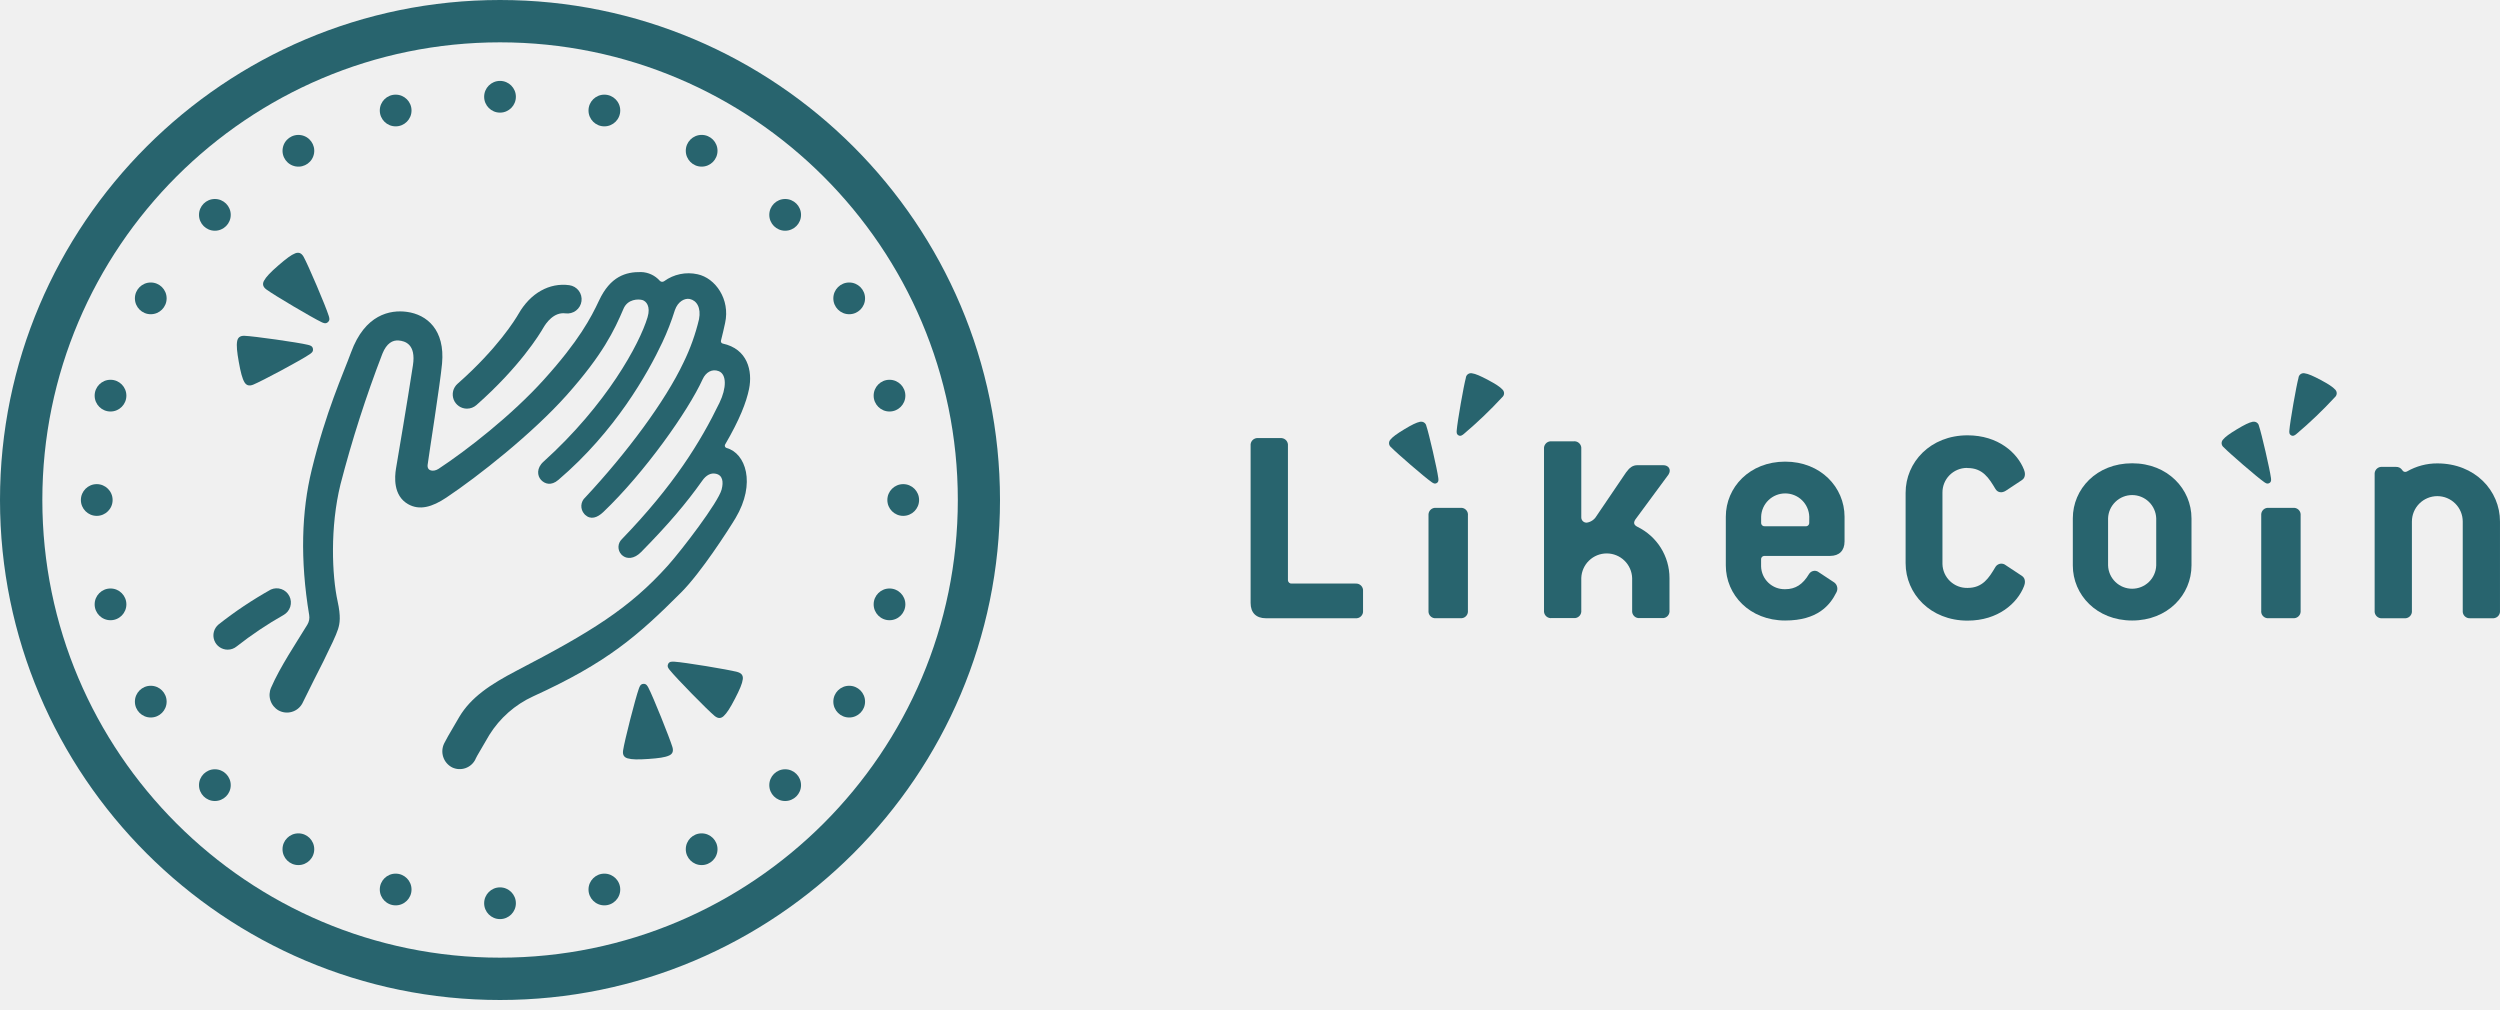
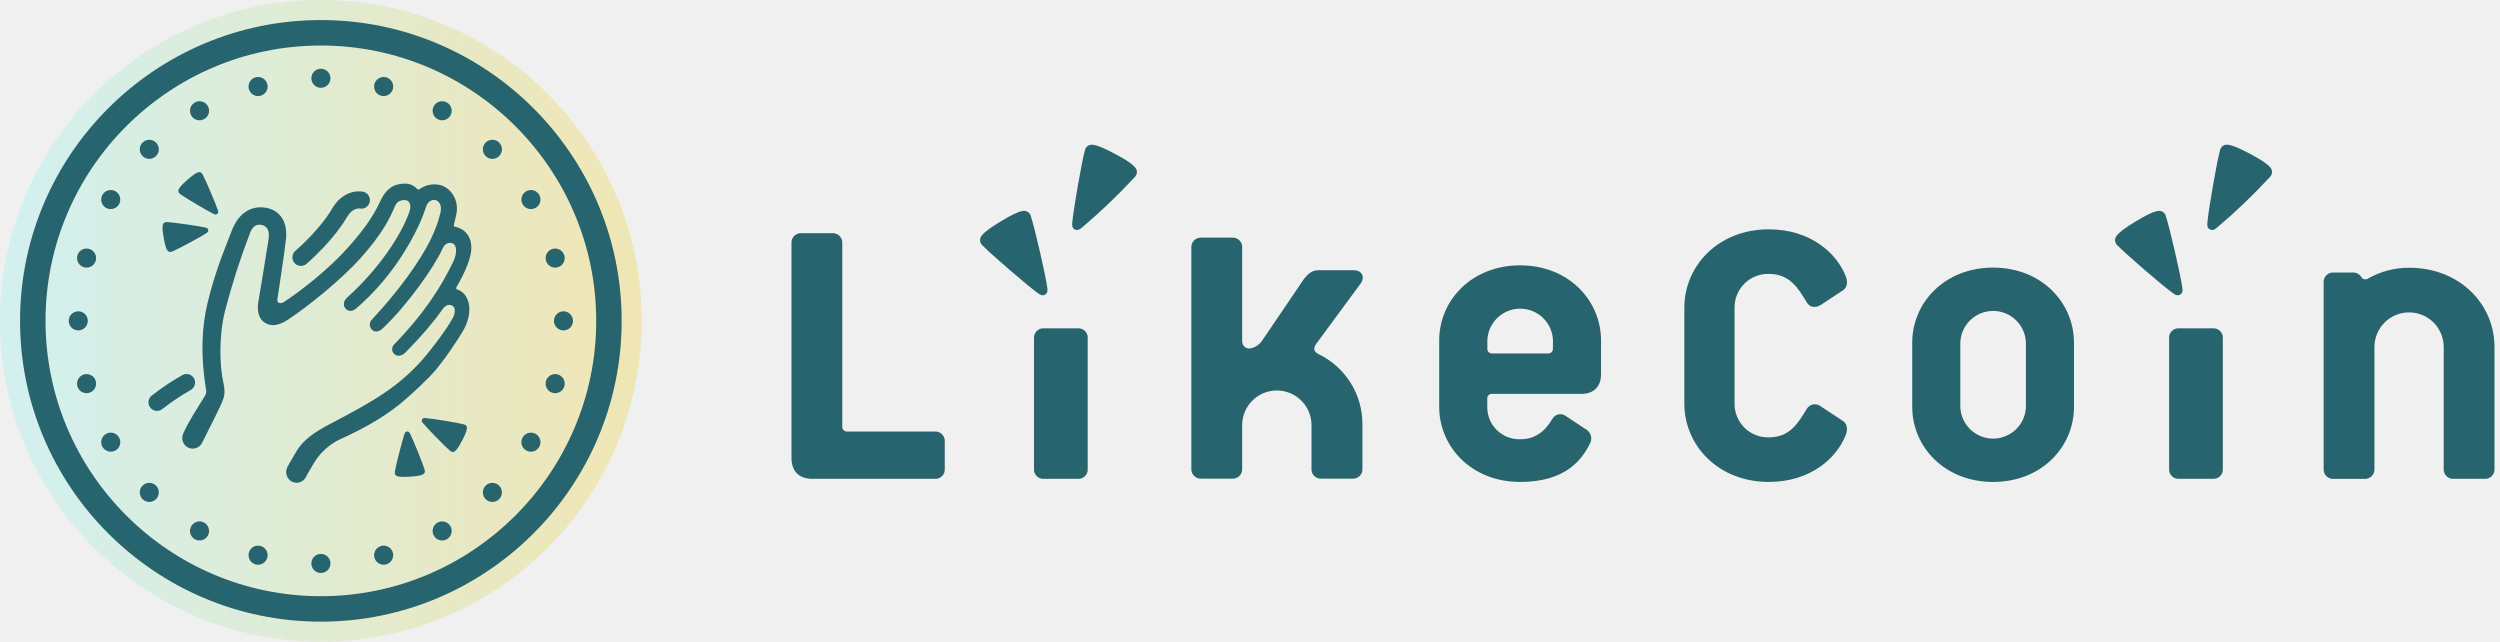
- <svg xmlns="http://www.w3.org/2000/svg" width="156" height="63" viewBox="0 0 156 63" fill="none">
-   <g clip-path="url(#clip0)">
-     <path d="M84.582 36.414H80.605C80.577 36.417 80.548 36.414 80.52 36.406C80.493 36.398 80.468 36.384 80.446 36.366C80.424 36.348 80.405 36.325 80.392 36.3C80.378 36.275 80.37 36.248 80.367 36.219C80.366 36.204 80.366 36.19 80.367 36.175V27.812C80.373 27.755 80.367 27.698 80.35 27.643C80.334 27.588 80.306 27.537 80.27 27.493C80.234 27.449 80.189 27.413 80.138 27.386C80.088 27.359 80.032 27.342 79.975 27.337C79.945 27.334 79.914 27.334 79.883 27.337H78.515C78.45 27.33 78.385 27.338 78.324 27.359C78.263 27.381 78.208 27.416 78.162 27.461C78.116 27.507 78.081 27.563 78.06 27.624C78.038 27.685 78.031 27.75 78.038 27.814V37.623C78.038 38.231 78.377 38.579 78.994 38.579H84.576C84.641 38.586 84.706 38.579 84.767 38.557C84.828 38.536 84.884 38.501 84.929 38.455C84.975 38.409 85.01 38.354 85.032 38.293C85.053 38.232 85.061 38.166 85.054 38.102V36.893C85.061 36.829 85.053 36.764 85.032 36.703C85.01 36.642 84.975 36.586 84.929 36.54C84.884 36.495 84.828 36.46 84.767 36.438C84.706 36.417 84.641 36.409 84.576 36.416L84.582 36.414Z" fill="#28646E" />
-     <path d="M143.094 31.689H141.566C141.51 31.684 141.454 31.69 141.4 31.706C141.346 31.723 141.296 31.75 141.253 31.786C141.21 31.822 141.174 31.866 141.148 31.916C141.122 31.966 141.106 32.02 141.101 32.076C141.098 32.106 141.098 32.136 141.101 32.166V38.101C141.094 38.156 141.098 38.213 141.113 38.267C141.128 38.321 141.154 38.372 141.189 38.416C141.223 38.46 141.267 38.497 141.316 38.525C141.365 38.552 141.419 38.569 141.474 38.576C141.504 38.579 141.534 38.579 141.564 38.576H143.093C143.149 38.581 143.205 38.575 143.259 38.558C143.313 38.542 143.363 38.514 143.407 38.478C143.45 38.442 143.486 38.398 143.512 38.348C143.538 38.298 143.554 38.243 143.559 38.187C143.562 38.158 143.562 38.128 143.559 38.099V32.166C143.572 32.053 143.54 31.94 143.469 31.851C143.399 31.761 143.295 31.704 143.183 31.691C143.153 31.687 143.124 31.686 143.094 31.689Z" fill="#28646E" />
-     <path d="M141.61 30.142C141.741 30.064 141.72 29.928 141.707 29.821C141.639 29.293 141.119 27.038 140.959 26.576C140.945 26.494 140.897 26.42 140.828 26.372C140.759 26.323 140.674 26.304 140.591 26.318H140.566C140.34 26.363 140.046 26.509 139.584 26.787C139.122 27.066 138.854 27.257 138.711 27.437C138.683 27.469 138.661 27.505 138.647 27.545C138.633 27.585 138.627 27.627 138.629 27.669C138.632 27.711 138.642 27.752 138.66 27.79C138.678 27.828 138.704 27.863 138.735 27.891L138.754 27.906C139.093 28.262 140.842 29.774 141.279 30.078C141.367 30.139 141.477 30.222 141.606 30.142H141.61Z" fill="#28646E" />
-     <path d="M142.969 27.167C143.103 27.239 143.208 27.15 143.293 27.084C144.141 26.367 144.945 25.599 145.699 24.783C145.763 24.728 145.803 24.65 145.81 24.565C145.817 24.48 145.79 24.396 145.735 24.332L145.718 24.313C145.565 24.143 145.288 23.963 144.813 23.71C144.337 23.457 144.035 23.325 143.807 23.293C143.766 23.285 143.723 23.285 143.681 23.293C143.64 23.301 143.6 23.318 143.565 23.341C143.53 23.365 143.5 23.395 143.477 23.431C143.453 23.466 143.437 23.506 143.429 23.547C143.429 23.547 143.429 23.563 143.429 23.569C143.295 24.04 142.896 26.318 142.857 26.85C142.848 26.957 142.834 27.093 142.969 27.166V27.167Z" fill="#28646E" />
-     <path d="M91.135 31.689H89.606C89.55 31.684 89.494 31.69 89.44 31.707C89.386 31.723 89.336 31.751 89.292 31.787C89.249 31.823 89.213 31.867 89.187 31.917C89.161 31.967 89.145 32.022 89.139 32.078C89.137 32.107 89.137 32.137 89.139 32.166V38.1C89.127 38.214 89.159 38.327 89.23 38.416C89.3 38.505 89.403 38.563 89.516 38.576C89.546 38.579 89.575 38.579 89.605 38.576H91.133C91.189 38.581 91.245 38.575 91.299 38.559C91.353 38.542 91.403 38.515 91.446 38.479C91.489 38.443 91.525 38.399 91.551 38.349C91.577 38.299 91.593 38.245 91.598 38.189C91.601 38.159 91.601 38.129 91.598 38.099V32.166C91.605 32.11 91.601 32.054 91.586 32C91.571 31.945 91.545 31.895 91.51 31.851C91.475 31.807 91.432 31.77 91.383 31.742C91.334 31.715 91.28 31.697 91.225 31.691C91.195 31.687 91.165 31.686 91.135 31.689Z" fill="#28646E" />
-     <path d="M89.653 30.142C89.784 30.064 89.762 29.928 89.748 29.821C89.682 29.293 89.163 27.038 89.003 26.576C88.988 26.494 88.94 26.42 88.871 26.372C88.803 26.324 88.718 26.305 88.635 26.318H88.612C88.387 26.363 88.091 26.509 87.631 26.787C87.171 27.066 86.901 27.257 86.758 27.437C86.73 27.469 86.708 27.505 86.694 27.545C86.68 27.585 86.674 27.627 86.676 27.669C86.678 27.711 86.689 27.752 86.707 27.79C86.725 27.828 86.751 27.863 86.782 27.891L86.801 27.906C87.14 28.262 88.889 29.774 89.326 30.078C89.414 30.139 89.522 30.222 89.653 30.142Z" fill="#28646E" />
-     <path d="M91.012 27.167C91.146 27.239 91.251 27.15 91.336 27.084C92.184 26.367 92.988 25.599 93.742 24.783C93.806 24.729 93.846 24.65 93.853 24.566C93.859 24.482 93.832 24.398 93.778 24.334L93.759 24.313C93.608 24.143 93.331 23.963 92.854 23.71C92.377 23.457 92.078 23.325 91.85 23.293C91.809 23.285 91.766 23.285 91.724 23.293C91.683 23.301 91.643 23.318 91.608 23.341C91.573 23.365 91.543 23.395 91.519 23.431C91.496 23.466 91.48 23.506 91.472 23.547C91.472 23.547 91.472 23.563 91.472 23.569C91.338 24.04 90.939 26.318 90.9 26.85C90.891 26.957 90.877 27.093 91.012 27.166V27.167Z" fill="#28646E" />
-     <path d="M103.693 38.569H102.323C102.259 38.576 102.194 38.569 102.133 38.547C102.072 38.526 102.016 38.491 101.97 38.445C101.925 38.399 101.89 38.344 101.868 38.283C101.847 38.222 101.839 38.157 101.846 38.092V36.07C101.833 35.658 101.659 35.267 101.363 34.981C101.067 34.694 100.671 34.534 100.259 34.534C99.847 34.534 99.451 34.694 99.155 34.981C98.859 35.267 98.686 35.658 98.672 36.07V38.092C98.684 38.207 98.65 38.321 98.578 38.411C98.505 38.5 98.4 38.557 98.285 38.569C98.255 38.573 98.224 38.573 98.194 38.569H96.825C96.71 38.582 96.596 38.548 96.506 38.476C96.416 38.403 96.359 38.298 96.346 38.184C96.343 38.153 96.343 38.123 96.346 38.092V28.016C96.334 27.901 96.369 27.786 96.442 27.697C96.514 27.607 96.62 27.55 96.735 27.538C96.765 27.534 96.795 27.534 96.825 27.538H98.194C98.251 27.531 98.308 27.536 98.363 27.552C98.418 27.568 98.469 27.595 98.513 27.631C98.558 27.666 98.595 27.711 98.622 27.761C98.65 27.811 98.667 27.866 98.672 27.923C98.676 27.954 98.676 27.985 98.672 28.016V32.288C98.672 32.375 98.707 32.458 98.768 32.519C98.829 32.58 98.912 32.614 98.999 32.614H99.012C99.138 32.596 99.258 32.549 99.363 32.477C99.468 32.406 99.556 32.312 99.62 32.202L101.462 29.485C101.685 29.178 101.877 29.028 102.18 29.028H103.787C104.126 29.028 104.308 29.31 104.113 29.614L102.046 32.417C101.938 32.587 101.916 32.743 102.177 32.874C102.776 33.166 103.282 33.62 103.635 34.184C103.988 34.749 104.176 35.402 104.176 36.068V38.09C104.182 38.147 104.178 38.204 104.162 38.259C104.147 38.313 104.12 38.364 104.085 38.409C104.05 38.453 104.006 38.49 103.956 38.518C103.906 38.545 103.852 38.563 103.795 38.569C103.761 38.574 103.727 38.574 103.693 38.569Z" fill="#28646E" />
-     <path d="M111.395 28.806C109.174 28.806 107.691 30.41 107.691 32.241V35.285C107.691 37.116 109.174 38.72 111.395 38.72C113.419 38.72 114.195 37.764 114.59 36.968C114.646 36.867 114.664 36.75 114.641 36.637C114.619 36.524 114.557 36.423 114.466 36.352L113.5 35.713C113.458 35.678 113.41 35.652 113.358 35.636C113.306 35.62 113.251 35.615 113.197 35.62C113.143 35.626 113.09 35.642 113.042 35.668C112.994 35.693 112.952 35.729 112.918 35.771C112.905 35.785 112.893 35.8 112.884 35.817C112.493 36.474 112.035 36.766 111.395 36.766C111.202 36.771 111.011 36.738 110.831 36.67C110.652 36.601 110.488 36.497 110.348 36.365C110.209 36.233 110.096 36.074 110.018 35.899C109.94 35.723 109.897 35.534 109.892 35.341V34.915C109.889 34.888 109.892 34.861 109.899 34.835C109.907 34.809 109.92 34.785 109.937 34.764C109.954 34.743 109.975 34.726 109.999 34.713C110.022 34.7 110.048 34.692 110.075 34.689C110.09 34.688 110.105 34.688 110.119 34.689H114.195C114.77 34.689 115.1 34.36 115.1 33.784V32.241C115.096 30.41 113.616 28.806 111.395 28.806ZM112.896 32.611C112.899 32.638 112.896 32.665 112.889 32.691C112.881 32.717 112.869 32.741 112.852 32.763C112.835 32.784 112.814 32.801 112.791 32.814C112.767 32.827 112.741 32.836 112.714 32.839H110.123C110.096 32.841 110.068 32.839 110.042 32.831C110.016 32.823 109.992 32.81 109.971 32.793C109.95 32.776 109.932 32.755 109.919 32.731C109.906 32.707 109.898 32.681 109.895 32.654C109.894 32.639 109.894 32.625 109.895 32.611V32.241C109.908 31.851 110.072 31.482 110.353 31.211C110.633 30.94 111.007 30.789 111.397 30.789C111.787 30.789 112.162 30.94 112.442 31.211C112.722 31.482 112.886 31.851 112.899 32.241L112.896 32.611Z" fill="#28646E" />
-     <path d="M122.776 29.205C123.722 29.205 124.108 29.828 124.517 30.514C124.666 30.752 124.924 30.772 125.16 30.623L126.169 29.957C126.427 29.787 126.362 29.463 126.298 29.312C125.89 28.259 124.688 27.164 122.776 27.164C120.457 27.164 118.91 28.84 118.91 30.752V35.141C118.91 37.053 120.457 38.727 122.776 38.727C124.688 38.727 125.89 37.632 126.298 36.579C126.362 36.43 126.427 36.107 126.169 35.936L125.16 35.27C125.116 35.234 125.066 35.207 125.011 35.19C124.957 35.174 124.9 35.168 124.843 35.173C124.787 35.179 124.732 35.196 124.681 35.222C124.631 35.249 124.587 35.285 124.551 35.329C124.538 35.345 124.527 35.36 124.517 35.377C124.108 36.065 123.722 36.686 122.776 36.686C122.576 36.691 122.376 36.657 122.189 36.585C122.001 36.513 121.83 36.405 121.684 36.266C121.539 36.128 121.422 35.962 121.34 35.779C121.259 35.595 121.214 35.398 121.209 35.197V30.745C121.207 30.544 121.244 30.345 121.318 30.159C121.393 29.972 121.503 29.802 121.644 29.659C121.784 29.515 121.951 29.401 122.135 29.322C122.32 29.242 122.518 29.201 122.719 29.198L122.776 29.205Z" fill="#28646E" />
-     <path d="M133.045 28.909C130.824 28.909 129.344 30.514 129.344 32.344V35.285C129.344 37.116 130.824 38.72 133.045 38.72C135.266 38.72 136.749 37.116 136.749 35.285V32.344C136.749 30.521 135.268 28.909 133.045 28.909ZM134.548 35.285C134.535 35.675 134.371 36.044 134.091 36.315C133.81 36.586 133.436 36.737 133.046 36.737C132.656 36.737 132.282 36.586 132.002 36.315C131.721 36.044 131.557 35.675 131.544 35.285V32.344C131.557 31.955 131.721 31.586 132.002 31.315C132.282 31.044 132.656 30.892 133.046 30.892C133.436 30.892 133.81 31.044 134.091 31.315C134.371 31.586 134.535 31.955 134.548 32.344V35.285Z" fill="#28646E" />
-     <path d="M152.09 28.916C151.428 28.913 150.776 29.086 150.201 29.416C150.153 29.445 150.096 29.455 150.041 29.443C149.986 29.43 149.939 29.397 149.909 29.349C149.904 29.343 149.9 29.336 149.897 29.329C149.854 29.265 149.795 29.213 149.727 29.179C149.658 29.145 149.581 29.129 149.504 29.134H148.655C148.541 29.122 148.426 29.156 148.337 29.228C148.247 29.301 148.19 29.406 148.178 29.521C148.175 29.551 148.175 29.582 148.178 29.613V38.102C148.171 38.167 148.179 38.232 148.2 38.293C148.222 38.354 148.257 38.409 148.303 38.455C148.348 38.501 148.404 38.536 148.465 38.557C148.526 38.579 148.591 38.586 148.655 38.579H150.024C150.139 38.592 150.253 38.558 150.343 38.486C150.433 38.413 150.49 38.309 150.503 38.194C150.506 38.163 150.506 38.133 150.503 38.102V32.545C150.503 32.124 150.67 31.721 150.967 31.423C151.265 31.126 151.668 30.959 152.089 30.959C152.509 30.959 152.913 31.126 153.21 31.423C153.508 31.721 153.675 32.124 153.675 32.545V38.1C153.668 38.165 153.675 38.23 153.697 38.291C153.718 38.352 153.753 38.408 153.799 38.453C153.845 38.499 153.9 38.534 153.961 38.556C154.022 38.577 154.087 38.585 154.152 38.578H155.52C155.635 38.59 155.75 38.556 155.839 38.484C155.929 38.412 155.987 38.307 155.999 38.192C156.002 38.162 156.002 38.131 155.999 38.1V32.545C156.001 30.611 154.437 28.916 152.09 28.916Z" fill="#28646E" />
-     <path d="M31.2 62.4C13.996 62.4 0 48.404 0 31.2C0 13.996 13.996 0 31.2 0C48.404 0 62.4 13.996 62.4 31.2C62.4 48.404 48.404 62.4 31.2 62.4ZM31.2 2.642C15.451 2.642 2.642 15.451 2.642 31.2C2.642 46.949 15.451 59.758 31.2 59.758C46.949 59.758 59.768 46.947 59.768 31.2C59.768 15.453 46.947 2.642 31.2 2.642Z" fill="#28646E" />
-     <path d="M29.139 25.5C28.958 25.5 28.782 25.446 28.634 25.343C28.485 25.241 28.371 25.096 28.307 24.927C28.244 24.759 28.233 24.575 28.276 24.399C28.32 24.224 28.416 24.067 28.551 23.948C31.057 21.741 32.166 19.917 32.363 19.574C33.1 18.29 34.283 17.626 35.526 17.796C35.759 17.828 35.97 17.951 36.112 18.138C36.255 18.325 36.317 18.561 36.285 18.795C36.254 19.028 36.13 19.238 35.943 19.381C35.756 19.523 35.52 19.585 35.287 19.554C34.562 19.457 34.076 20.153 33.901 20.459C33.681 20.844 32.439 22.885 29.726 25.279C29.563 25.421 29.355 25.5 29.139 25.5Z" fill="#28646E" />
-     <path d="M14.203 40.539C14.021 40.538 13.843 40.482 13.694 40.377C13.545 40.273 13.432 40.125 13.37 39.953C13.307 39.782 13.3 39.596 13.347 39.42C13.394 39.244 13.495 39.087 13.634 38.97C14.663 38.157 15.755 37.428 16.899 36.788C17.109 36.694 17.346 36.684 17.562 36.761C17.778 36.838 17.956 36.996 18.058 37.201C18.161 37.406 18.18 37.643 18.112 37.862C18.044 38.081 17.893 38.265 17.692 38.376C16.673 38.955 15.697 39.609 14.774 40.333C14.614 40.467 14.412 40.54 14.203 40.539Z" fill="#28646E" />
-     <path d="M36.508 32.122C36.859 32.451 37.269 32.309 37.646 31.952C40.216 29.502 42.94 25.654 43.848 23.658C44.042 23.231 44.434 22.994 44.855 23.162C45.349 23.362 45.342 24.213 44.894 25.137C43.706 27.582 42.059 30.274 38.805 33.643C38.674 33.767 38.598 33.937 38.592 34.117C38.587 34.297 38.653 34.471 38.776 34.603L38.821 34.647C39.108 34.905 39.573 34.888 40.009 34.445C41.707 32.721 42.836 31.388 43.814 30.005C44.064 29.641 44.366 29.495 44.663 29.561C45.091 29.646 45.159 30.057 45.028 30.551C44.816 31.349 42.571 34.287 41.683 35.283C39.272 37.973 36.859 39.447 32.219 41.86C30.599 42.709 29.387 43.507 28.653 44.746C27.986 45.874 27.785 46.242 27.718 46.385C27.587 46.65 27.565 46.956 27.658 47.236C27.75 47.517 27.949 47.75 28.212 47.886C28.473 48.011 28.772 48.027 29.045 47.932C29.318 47.837 29.543 47.637 29.669 47.376C29.669 47.359 29.684 47.341 29.692 47.322C29.701 47.303 29.658 47.341 30.531 45.865C31.186 44.811 32.137 43.972 33.265 43.454C37.907 41.339 39.809 39.664 42.502 36.971C43.731 35.742 45.429 33.108 45.898 32.329C47.195 30.145 46.514 28.273 45.342 27.955C45.304 27.945 45.271 27.921 45.251 27.888C45.23 27.854 45.223 27.814 45.232 27.775C45.236 27.761 45.241 27.747 45.249 27.734C46.156 26.181 46.568 25.108 46.74 24.276C46.971 23.145 46.65 21.773 45.098 21.438C45.059 21.429 45.026 21.405 45.005 21.371C44.985 21.337 44.978 21.297 44.988 21.258C45.084 20.9 45.181 20.448 45.247 20.151C45.573 18.683 44.645 17.353 43.529 17.114C43.169 17.033 42.797 17.03 42.436 17.106C42.075 17.181 41.735 17.332 41.437 17.55C41.396 17.578 41.345 17.59 41.296 17.584C41.246 17.577 41.2 17.553 41.167 17.516C41.021 17.352 40.843 17.22 40.644 17.127C40.445 17.034 40.229 16.983 40.009 16.976C39.036 16.959 38.08 17.258 37.381 18.752C36.88 19.82 36.134 21.255 33.951 23.676C31.925 25.923 29.105 28.113 27.364 29.256C27.059 29.456 26.631 29.409 26.685 28.999C26.767 28.347 27.465 23.975 27.584 22.686C27.777 20.593 26.651 19.63 25.388 19.46C24.349 19.319 22.771 19.618 21.907 21.985C21.398 23.372 20.345 25.651 19.45 29.322C18.82 31.905 18.717 34.915 19.292 38.374C19.329 38.582 19.289 38.797 19.179 38.978C18.489 40.112 17.481 41.605 16.917 42.907C16.805 43.16 16.79 43.445 16.875 43.708C16.961 43.971 17.141 44.192 17.381 44.33C17.635 44.469 17.934 44.502 18.212 44.42C18.491 44.339 18.725 44.15 18.864 43.896C18.875 43.877 18.885 43.856 18.893 43.838C19.233 43.132 19.912 41.8 20.186 41.255C20.654 40.296 20.965 39.663 21.092 39.264C21.208 38.9 21.276 38.479 21.067 37.521C20.713 35.91 20.59 32.881 21.247 30.22C21.963 27.456 22.836 24.735 23.862 22.07C24.126 21.416 24.502 21.212 24.88 21.247C25.259 21.28 25.972 21.462 25.767 22.793C25.4 25.186 24.88 28.227 24.709 29.246C24.626 29.755 24.529 30.918 25.454 31.453C26.176 31.871 26.971 31.638 27.848 31.052C29.825 29.735 33.229 27.05 35.369 24.648C37.613 22.126 38.328 20.625 38.906 19.267C39.169 18.647 39.844 18.652 40.084 18.722C40.323 18.791 40.612 19.114 40.408 19.796C39.911 21.454 37.861 25.25 33.912 28.811C33.465 29.215 33.528 29.692 33.756 29.942C33.983 30.191 34.386 30.341 34.846 29.942C38.394 26.916 40.42 23.299 41.33 21.365C41.636 20.715 41.897 20.043 42.111 19.357C42.305 18.795 42.738 18.594 43.04 18.657C43.471 18.749 43.757 19.192 43.619 19.92C43.398 20.852 43.074 21.757 42.653 22.617C41.515 25.031 39.113 28.262 36.522 31.037C36.45 31.1 36.391 31.177 36.349 31.263C36.307 31.349 36.282 31.442 36.276 31.538C36.27 31.634 36.283 31.729 36.314 31.82C36.345 31.911 36.394 31.994 36.457 32.066C36.476 32.091 36.493 32.105 36.508 32.122Z" fill="#28646E" />
-     <path d="M20.465 20.097C20.603 19.977 20.549 19.822 20.509 19.698C20.319 19.088 19.231 16.538 18.946 16.025C18.801 15.767 18.62 15.732 18.424 15.806C18.168 15.905 17.851 16.146 17.365 16.567C16.879 16.988 16.604 17.277 16.474 17.518C16.373 17.703 16.385 17.888 16.623 18.063C17.093 18.413 19.481 19.824 20.061 20.1C20.178 20.155 20.325 20.228 20.462 20.1L20.465 20.097Z" fill="#28646E" />
-     <path d="M40.145 42.673C39.963 42.685 39.912 42.843 39.868 42.962C39.649 43.563 38.963 46.251 38.88 46.831C38.837 47.122 38.959 47.261 39.16 47.32C39.423 47.398 39.819 47.404 40.464 47.359C41.109 47.315 41.498 47.259 41.749 47.145C41.941 47.06 42.043 46.906 41.961 46.623C41.791 46.06 40.761 43.488 40.464 42.921C40.404 42.807 40.331 42.659 40.15 42.673H40.145Z" fill="#28646E" />
-     <path d="M41.694 41.43C41.611 41.6 41.717 41.717 41.798 41.817C42.197 42.317 44.138 44.298 44.59 44.672C44.817 44.86 44.999 44.828 45.153 44.687C45.357 44.502 45.568 44.167 45.865 43.593C46.162 43.02 46.316 42.656 46.35 42.385C46.377 42.177 46.298 42.009 46.011 41.931C45.445 41.777 42.708 41.327 42.07 41.288C41.941 41.288 41.778 41.264 41.693 41.427L41.694 41.43Z" fill="#28646E" />
-     <path d="M19.527 21.761C19.495 21.581 19.334 21.547 19.209 21.516C18.588 21.364 15.841 20.977 15.255 20.954C14.961 20.944 14.836 21.082 14.798 21.294C14.749 21.564 14.788 21.958 14.902 22.593C15.016 23.228 15.114 23.612 15.253 23.849C15.36 24.029 15.525 24.114 15.797 24.004C16.34 23.782 18.783 22.476 19.313 22.112C19.42 22.039 19.559 21.953 19.527 21.773V21.761Z" fill="#28646E" />
-     <path d="M31.201 57.352C31.748 57.352 32.191 56.909 32.191 56.362C32.191 55.815 31.748 55.372 31.201 55.372C30.654 55.372 30.211 55.815 30.211 56.362C30.211 56.909 30.654 57.352 31.201 57.352Z" fill="#28646E" />
-     <path d="M31.201 7.028C31.748 7.028 32.191 6.585 32.191 6.038C32.191 5.491 31.748 5.048 31.201 5.048C30.654 5.048 30.211 5.491 30.211 6.038C30.211 6.585 30.654 7.028 31.201 7.028Z" fill="#28646E" />
-     <path d="M37.713 56.495C38.259 56.495 38.703 56.051 38.703 55.505C38.703 54.958 38.259 54.515 37.713 54.515C37.166 54.515 36.723 54.958 36.723 55.505C36.723 56.051 37.166 56.495 37.713 56.495Z" fill="#28646E" />
-     <path d="M24.689 7.885C25.236 7.885 25.679 7.442 25.679 6.895C25.679 6.349 25.236 5.906 24.689 5.906C24.142 5.906 23.699 6.349 23.699 6.895C23.699 7.442 24.142 7.885 24.689 7.885Z" fill="#28646E" />
-     <path d="M43.783 53.981C44.33 53.981 44.773 53.538 44.773 52.992C44.773 52.445 44.33 52.002 43.783 52.002C43.236 52.002 42.793 52.445 42.793 52.992C42.793 53.538 43.236 53.981 43.783 53.981Z" fill="#28646E" />
-     <path d="M19.597 9.568C19.685 9.028 19.318 8.52 18.779 8.432C18.239 8.345 17.731 8.711 17.643 9.251C17.555 9.79 17.922 10.299 18.462 10.386C19.001 10.474 19.51 10.107 19.597 9.568Z" fill="#28646E" />
-     <path d="M48.994 49.983C49.541 49.983 49.984 49.54 49.984 48.993C49.984 48.446 49.541 48.003 48.994 48.003C48.447 48.003 48.004 48.446 48.004 48.993C48.004 49.54 48.447 49.983 48.994 49.983Z" fill="#28646E" />
-     <path d="M13.408 14.397C13.955 14.397 14.398 13.954 14.398 13.407C14.398 12.86 13.955 12.417 13.408 12.417C12.861 12.417 12.418 12.86 12.418 13.407C12.418 13.954 12.861 14.397 13.408 14.397Z" fill="#28646E" />
-     <path d="M52.99 44.772C53.537 44.772 53.98 44.329 53.98 43.782C53.98 43.235 53.537 42.792 52.99 42.792C52.443 42.792 52 43.235 52 43.782C52 44.329 52.443 44.772 52.99 44.772Z" fill="#28646E" />
-     <path d="M9.408 19.608C9.955 19.608 10.398 19.165 10.398 18.618C10.398 18.071 9.955 17.628 9.408 17.628C8.861 17.628 8.418 18.071 8.418 18.618C8.418 19.165 8.861 19.608 9.408 19.608Z" fill="#28646E" />
-     <path d="M55.505 38.702C56.052 38.702 56.495 38.258 56.495 37.712C56.495 37.165 56.052 36.722 55.505 36.722C54.959 36.722 54.516 37.165 54.516 37.712C54.516 38.258 54.959 38.702 55.505 38.702Z" fill="#28646E" />
-     <path d="M6.896 25.678C7.443 25.678 7.886 25.235 7.886 24.688C7.886 24.142 7.443 23.698 6.896 23.698C6.349 23.698 5.906 24.142 5.906 24.688C5.906 25.235 6.349 25.678 6.896 25.678Z" fill="#28646E" />
-     <path d="M56.361 32.19C56.908 32.19 57.351 31.747 57.351 31.2C57.351 30.653 56.908 30.21 56.361 30.21C55.814 30.21 55.371 30.653 55.371 31.2C55.371 31.747 55.814 32.19 56.361 32.19Z" fill="#28646E" />
-     <path d="M6.037 32.19C6.583 32.19 7.027 31.747 7.027 31.2C7.027 30.653 6.583 30.21 6.037 30.21C5.49 30.21 5.047 30.653 5.047 31.2C5.047 31.747 5.49 32.19 6.037 32.19Z" fill="#28646E" />
-     <path d="M55.505 25.678C56.052 25.678 56.495 25.235 56.495 24.688C56.495 24.142 56.052 23.698 55.505 23.698C54.959 23.698 54.516 24.142 54.516 24.688C54.516 25.235 54.959 25.678 55.505 25.678Z" fill="#28646E" />
-     <path d="M6.896 38.702C7.443 38.702 7.886 38.258 7.886 37.712C7.886 37.165 7.443 36.722 6.896 36.722C6.349 36.722 5.906 37.165 5.906 37.712C5.906 38.258 6.349 38.702 6.896 38.702Z" fill="#28646E" />
-     <path d="M52.99 19.608C53.537 19.608 53.98 19.165 53.98 18.618C53.98 18.071 53.537 17.628 52.99 17.628C52.443 17.628 52 18.071 52 18.618C52 19.165 52.443 19.608 52.99 19.608Z" fill="#28646E" />
-     <path d="M9.408 44.772C9.955 44.772 10.398 44.329 10.398 43.782C10.398 43.235 9.955 42.792 9.408 42.792C8.861 42.792 8.418 43.235 8.418 43.782C8.418 44.329 8.861 44.772 9.408 44.772Z" fill="#28646E" />
-     <path d="M48.994 14.397C49.541 14.397 49.984 13.954 49.984 13.407C49.984 12.86 49.541 12.417 48.994 12.417C48.447 12.417 48.004 12.86 48.004 13.407C48.004 13.954 48.447 14.397 48.994 14.397Z" fill="#28646E" />
-     <path d="M13.408 49.983C13.955 49.983 14.398 49.54 14.398 48.993C14.398 48.446 13.955 48.003 13.408 48.003C12.861 48.003 12.418 48.446 12.418 48.993C12.418 49.54 12.861 49.983 13.408 49.983Z" fill="#28646E" />
-     <path d="M43.783 10.398C44.33 10.398 44.773 9.955 44.773 9.408C44.773 8.862 44.33 8.418 43.783 8.418C43.236 8.418 42.793 8.862 42.793 9.408C42.793 9.955 43.236 10.398 43.783 10.398Z" fill="#28646E" />
-     <path d="M18.619 53.981C19.166 53.981 19.609 53.538 19.609 52.992C19.609 52.445 19.166 52.002 18.619 52.002C18.072 52.002 17.629 52.445 17.629 52.992C17.629 53.538 18.072 53.981 18.619 53.981Z" fill="#28646E" />
-     <path d="M37.713 7.885C38.259 7.885 38.703 7.442 38.703 6.895C38.703 6.349 38.259 5.906 37.713 5.906C37.166 5.906 36.723 6.349 36.723 6.895C36.723 7.442 37.166 7.885 37.713 7.885Z" fill="#28646E" />
-     <path d="M24.689 56.495C25.236 56.495 25.679 56.051 25.679 55.505C25.679 54.958 25.236 54.515 24.689 54.515C24.142 54.515 23.699 54.958 23.699 55.505C23.699 56.051 24.142 56.495 24.689 56.495Z" fill="#28646E" />
-   </g>
+ <svg xmlns="http://www.w3.org/2000/svg" width="187" height="48" viewBox="0 0 187 48" fill="none">
+   <path d="M69.888 32.281H63.39C63.338 32.286 63.285 32.279 63.235 32.262C63.185 32.244 63.14 32.215 63.103 32.178C63.066 32.14 63.037 32.095 63.02 32.045C63.002 31.995 62.996 31.942 63.002 31.89V18.225C63.013 18.119 63 18.013 62.965 17.913C62.929 17.814 62.872 17.723 62.797 17.648C62.722 17.573 62.631 17.517 62.531 17.481C62.431 17.446 62.325 17.434 62.219 17.445H59.983C59.878 17.434 59.771 17.446 59.672 17.481C59.572 17.516 59.481 17.573 59.407 17.648C59.332 17.723 59.275 17.814 59.239 17.913C59.204 18.013 59.192 18.12 59.203 18.225V34.254C59.203 35.247 59.758 35.816 60.765 35.816H69.888C69.993 35.827 70.1 35.815 70.2 35.779C70.299 35.744 70.39 35.687 70.465 35.612C70.54 35.538 70.597 35.447 70.632 35.347C70.667 35.248 70.679 35.141 70.668 35.036V33.06C70.679 32.955 70.667 32.849 70.632 32.749C70.597 32.649 70.54 32.559 70.465 32.484C70.39 32.409 70.299 32.352 70.2 32.317C70.1 32.282 69.993 32.269 69.888 32.281V32.281Z" fill="#28646E" />
+   <path d="M165.506 24.559H163.009C162.905 24.55 162.8 24.564 162.703 24.6C162.605 24.636 162.516 24.693 162.444 24.768C162.371 24.843 162.316 24.933 162.283 25.032C162.25 25.13 162.239 25.235 162.251 25.339V35.036C162.239 35.139 162.25 35.244 162.283 35.343C162.316 35.442 162.371 35.532 162.444 35.606C162.516 35.681 162.605 35.739 162.703 35.775C162.8 35.811 162.905 35.825 163.009 35.815H165.506C165.61 35.825 165.714 35.811 165.812 35.775C165.91 35.739 165.998 35.681 166.071 35.606C166.144 35.532 166.199 35.442 166.233 35.343C166.267 35.244 166.278 35.139 166.266 35.036V25.339C166.278 25.235 166.267 25.13 166.233 25.031C166.199 24.933 166.144 24.843 166.071 24.768C165.998 24.693 165.91 24.636 165.812 24.6C165.714 24.564 165.61 24.55 165.506 24.559Z" fill="#28646E" />
+   <path d="M163.078 22.032C163.291 21.904 163.258 21.682 163.236 21.507C163.125 20.644 162.276 16.96 162.015 16.205C162.003 16.134 161.977 16.066 161.937 16.006C161.897 15.945 161.846 15.894 161.785 15.854C161.725 15.815 161.657 15.788 161.585 15.777C161.514 15.765 161.441 15.768 161.371 15.786C161.002 15.858 160.522 16.097 159.768 16.552C159.013 17.007 158.575 17.32 158.342 17.614C158.293 17.668 158.257 17.731 158.234 17.8C158.211 17.868 158.203 17.941 158.209 18.012C158.216 18.084 158.237 18.154 158.272 18.217C158.306 18.281 158.354 18.336 158.411 18.38C158.966 18.963 161.824 21.432 162.537 21.929C162.681 22.029 162.861 22.165 163.072 22.034L163.078 22.032Z" fill="#28646E" />
+   <path d="M165.302 17.162C165.521 17.279 165.693 17.134 165.832 17.026C167.218 15.854 168.531 14.599 169.764 13.267C169.819 13.22 169.863 13.162 169.895 13.097C169.926 13.032 169.944 12.961 169.947 12.889C169.95 12.817 169.938 12.745 169.911 12.678C169.885 12.61 169.845 12.549 169.794 12.498C169.545 12.221 169.092 11.927 168.315 11.513C167.539 11.1 167.045 10.883 166.673 10.831C166.602 10.817 166.529 10.818 166.458 10.833C166.388 10.849 166.321 10.879 166.262 10.921C166.204 10.963 166.155 11.018 166.118 11.08C166.081 11.142 166.058 11.211 166.049 11.283C165.829 12.051 165.177 15.775 165.114 16.643C165.1 16.818 165.078 17.04 165.297 17.159L165.302 17.162Z" fill="#28646E" />
+   <path d="M80.602 24.559H78.105C78.001 24.55 77.896 24.564 77.798 24.6C77.701 24.636 77.612 24.693 77.539 24.768C77.466 24.843 77.411 24.933 77.377 25.031C77.344 25.13 77.332 25.235 77.344 25.339V35.036C77.332 35.139 77.344 35.244 77.377 35.343C77.411 35.442 77.466 35.532 77.539 35.606C77.612 35.681 77.701 35.739 77.798 35.775C77.896 35.811 78.001 35.825 78.105 35.815H80.602C80.706 35.825 80.81 35.811 80.908 35.775C81.006 35.739 81.094 35.681 81.166 35.606C81.239 35.532 81.294 35.442 81.328 35.343C81.361 35.244 81.372 35.139 81.359 35.036V25.339C81.372 25.235 81.361 25.13 81.328 25.032C81.294 24.933 81.239 24.843 81.166 24.768C81.094 24.693 81.006 24.636 80.908 24.6C80.81 24.564 80.706 24.55 80.602 24.559V24.559Z" fill="#28646E" />
+   <path d="M78.179 22.032C78.393 21.904 78.357 21.682 78.335 21.507C78.227 20.644 77.377 16.96 77.117 16.205C77.104 16.134 77.078 16.066 77.038 16.006C76.998 15.946 76.947 15.895 76.886 15.855C76.826 15.816 76.758 15.79 76.687 15.778C76.616 15.766 76.543 15.769 76.473 15.786C76.104 15.858 75.621 16.097 74.869 16.552C74.117 17.007 73.676 17.32 73.443 17.614C73.395 17.668 73.358 17.731 73.335 17.8C73.313 17.868 73.304 17.941 73.311 18.012C73.317 18.084 73.338 18.154 73.373 18.217C73.408 18.281 73.455 18.336 73.513 18.38C74.067 18.963 76.925 21.432 77.638 21.929C77.783 22.029 77.96 22.165 78.174 22.034L78.179 22.032Z" fill="#28646E" />
+   <path d="M80.396 17.162C80.615 17.279 80.787 17.134 80.926 17.026C82.312 15.854 83.625 14.599 84.858 13.267C84.913 13.22 84.957 13.162 84.989 13.097C85.02 13.032 85.038 12.961 85.04 12.889C85.043 12.816 85.031 12.744 85.004 12.677C84.977 12.61 84.937 12.549 84.885 12.498C84.638 12.221 84.186 11.927 83.406 11.513C82.627 11.1 82.138 10.883 81.767 10.831C81.696 10.817 81.623 10.818 81.552 10.833C81.481 10.849 81.415 10.879 81.356 10.921C81.298 10.963 81.249 11.018 81.212 11.08C81.175 11.142 81.151 11.211 81.142 11.283C80.923 12.051 80.271 15.775 80.207 16.643C80.194 16.818 80.171 17.04 80.391 17.159L80.396 17.162Z" fill="#28646E" />
+   <path d="M101.119 35.802H98.88C98.775 35.813 98.668 35.801 98.568 35.766C98.469 35.73 98.378 35.673 98.303 35.599C98.228 35.524 98.171 35.433 98.136 35.333C98.101 35.234 98.089 35.127 98.1 35.022V31.718C98.078 31.045 97.795 30.407 97.311 29.938C96.828 29.47 96.18 29.208 95.507 29.208C94.834 29.208 94.187 29.47 93.703 29.938C93.219 30.407 92.936 31.045 92.914 31.718V35.022C92.925 35.127 92.912 35.234 92.877 35.334C92.842 35.433 92.784 35.524 92.709 35.599C92.634 35.673 92.543 35.73 92.444 35.766C92.344 35.801 92.237 35.813 92.132 35.802H89.896C89.79 35.813 89.684 35.801 89.584 35.766C89.484 35.73 89.393 35.673 89.318 35.599C89.243 35.524 89.186 35.433 89.15 35.334C89.115 35.234 89.102 35.127 89.113 35.022V18.558C89.102 18.452 89.115 18.346 89.151 18.246C89.186 18.146 89.243 18.055 89.318 17.98C89.393 17.905 89.484 17.848 89.584 17.813C89.684 17.777 89.79 17.765 89.896 17.775H92.132C92.237 17.764 92.344 17.776 92.444 17.812C92.544 17.847 92.635 17.904 92.71 17.979C92.785 18.054 92.843 18.145 92.878 18.245C92.913 18.346 92.926 18.452 92.914 18.558V25.539C92.914 25.61 92.929 25.682 92.957 25.748C92.985 25.814 93.026 25.874 93.078 25.923C93.13 25.973 93.191 26.012 93.259 26.037C93.326 26.063 93.397 26.074 93.469 26.071C93.675 26.041 93.871 25.964 94.043 25.847C94.215 25.73 94.358 25.577 94.463 25.397L97.473 20.958C97.836 20.456 98.15 20.211 98.647 20.211H101.271C101.826 20.211 102.123 20.672 101.804 21.169L98.43 25.75C98.253 26.027 98.216 26.282 98.644 26.496C99.623 26.971 100.449 27.713 101.026 28.636C101.604 29.559 101.91 30.626 101.909 31.715V35.019C101.922 35.126 101.909 35.233 101.874 35.335C101.838 35.436 101.78 35.527 101.704 35.603C101.628 35.678 101.536 35.735 101.434 35.77C101.333 35.804 101.225 35.815 101.119 35.802V35.802Z" fill="#28646E" />
+   <path d="M113.704 19.848C110.075 19.848 107.652 22.47 107.652 25.461V30.436C107.652 33.427 110.075 36.049 113.704 36.049C117.011 36.049 118.279 34.486 118.925 33.185C119.017 33.021 119.047 32.829 119.01 32.644C118.973 32.46 118.871 32.294 118.723 32.178L117.144 31.135C117.069 31.073 116.982 31.029 116.889 31.004C116.795 30.979 116.697 30.974 116.602 30.99C116.507 31.006 116.416 31.043 116.335 31.097C116.255 31.151 116.188 31.222 116.137 31.304C115.499 32.378 114.75 32.855 113.704 32.855C113.382 32.864 113.062 32.807 112.762 32.689C112.463 32.571 112.19 32.394 111.961 32.168C111.732 31.942 111.55 31.672 111.428 31.375C111.305 31.077 111.244 30.758 111.248 30.436V29.831C111.243 29.781 111.249 29.73 111.266 29.683C111.283 29.636 111.31 29.593 111.346 29.557C111.381 29.522 111.424 29.495 111.472 29.478C111.519 29.462 111.57 29.456 111.62 29.462H118.279C119.22 29.462 119.758 28.924 119.758 27.983V25.461C119.752 22.47 117.333 19.848 113.704 19.848ZM116.156 26.066C116.162 26.116 116.156 26.166 116.14 26.214C116.123 26.261 116.097 26.305 116.061 26.34C116.026 26.376 115.983 26.403 115.935 26.42C115.888 26.437 115.837 26.443 115.787 26.438H111.626C111.575 26.443 111.525 26.437 111.477 26.42C111.43 26.403 111.387 26.376 111.351 26.34C111.315 26.305 111.288 26.261 111.271 26.214C111.255 26.166 111.248 26.116 111.254 26.066V25.461C111.275 24.824 111.543 24.221 112.001 23.778C112.459 23.335 113.071 23.088 113.708 23.088C114.345 23.088 114.957 23.335 115.415 23.778C115.873 24.221 116.141 24.824 116.162 25.461L116.156 26.066Z" fill="#28646E" />
+   <path d="M132.306 20.489C133.851 20.489 134.481 21.507 135.15 22.628C135.394 23.017 135.816 23.05 136.201 22.806L137.85 21.718C138.271 21.441 138.166 20.911 138.06 20.664C137.395 18.943 135.43 17.154 132.306 17.154C128.516 17.154 125.988 19.892 125.988 23.017V30.189C125.988 33.313 128.516 36.049 132.306 36.049C135.43 36.049 137.395 34.259 138.06 32.539C138.166 32.295 138.271 31.767 137.85 31.487L136.201 30.4C136.123 30.335 136.033 30.289 135.935 30.263C135.838 30.236 135.736 30.232 135.636 30.248C135.536 30.265 135.441 30.302 135.358 30.359C135.274 30.415 135.203 30.488 135.15 30.574C134.481 31.698 133.851 32.714 132.306 32.714C131.97 32.722 131.636 32.663 131.324 32.54C131.012 32.416 130.728 32.231 130.489 31.995C130.25 31.76 130.061 31.478 129.933 31.168C129.805 30.857 129.741 30.524 129.745 30.189V23.017C129.741 22.68 129.804 22.347 129.932 22.037C130.06 21.726 130.249 21.444 130.488 21.208C130.727 20.972 131.011 20.787 131.324 20.663C131.636 20.54 131.97 20.48 132.306 20.489Z" fill="#28646E" />
+   <path d="M149.084 20.017C145.455 20.017 143.035 22.639 143.035 25.63V30.436C143.035 33.427 145.455 36.049 149.084 36.049C152.713 36.049 155.135 33.427 155.135 30.436V25.63C155.135 22.65 152.716 20.017 149.084 20.017ZM151.539 30.436C151.518 31.072 151.25 31.676 150.792 32.118C150.334 32.561 149.722 32.809 149.085 32.809C148.448 32.809 147.836 32.561 147.378 32.118C146.92 31.676 146.652 31.072 146.631 30.436V25.63C146.652 24.994 146.92 24.39 147.378 23.948C147.836 23.505 148.448 23.257 149.085 23.257C149.722 23.257 150.334 23.505 150.792 23.948C151.25 24.39 151.518 24.994 151.539 25.63V30.436Z" fill="#28646E" />
+   <path d="M180.201 20.028C179.118 20.023 178.053 20.304 177.113 20.844C177.072 20.87 177.026 20.887 176.978 20.894C176.929 20.901 176.88 20.898 176.833 20.884C176.787 20.871 176.743 20.848 176.706 20.816C176.668 20.785 176.638 20.746 176.617 20.703C176.547 20.598 176.451 20.513 176.339 20.457C176.226 20.401 176.101 20.376 175.976 20.383H174.588C174.483 20.372 174.377 20.385 174.277 20.421C174.177 20.456 174.087 20.514 174.012 20.588C173.937 20.663 173.88 20.754 173.845 20.854C173.81 20.954 173.797 21.061 173.809 21.166V35.039C173.797 35.144 173.81 35.25 173.845 35.35C173.88 35.45 173.937 35.54 174.012 35.615C174.087 35.69 174.177 35.747 174.277 35.782C174.377 35.817 174.483 35.83 174.588 35.818H176.825C176.93 35.83 177.037 35.817 177.136 35.782C177.236 35.747 177.327 35.69 177.402 35.615C177.477 35.541 177.534 35.45 177.57 35.35C177.605 35.25 177.618 35.144 177.607 35.039V25.957C177.607 25.27 177.88 24.611 178.366 24.125C178.852 23.639 179.511 23.366 180.199 23.366C180.886 23.366 181.545 23.639 182.031 24.125C182.517 24.611 182.79 25.27 182.79 25.957V35.036C182.779 35.141 182.791 35.248 182.826 35.347C182.861 35.447 182.918 35.538 182.993 35.612C183.068 35.687 183.159 35.744 183.258 35.779C183.358 35.815 183.465 35.827 183.57 35.816H185.806C185.911 35.827 186.018 35.815 186.118 35.779C186.218 35.744 186.308 35.687 186.383 35.612C186.458 35.538 186.516 35.447 186.551 35.347C186.587 35.248 186.599 35.141 186.588 35.036V25.957C186.591 22.797 184.036 20.028 180.201 20.028Z" fill="#28646E" />
+   <path d="M24 48C37.255 48 48 37.255 48 24C48 10.745 37.255 0 24 0C10.745 0 0 10.745 0 24C0 37.255 10.745 48 24 48Z" fill="url(#paint0_linear)" />
+   <path d="M24 46.5C11.594 46.5 1.5 36.407 1.5 24C1.5 11.594 11.594 1.5 24 1.5C36.407 1.5 46.5 11.594 46.5 24C46.5 36.407 36.407 46.5 24 46.5ZM24 3.405C12.644 3.405 3.405 12.644 3.405 24C3.405 35.356 12.644 44.595 24 44.595C35.356 44.595 44.596 35.356 44.596 24C44.596 12.644 35.356 3.405 24 3.405Z" fill="#28646E" />
+   <path d="M22.512 19.889C22.382 19.89 22.255 19.85 22.148 19.777C22.041 19.703 21.959 19.598 21.913 19.477C21.866 19.355 21.859 19.222 21.89 19.096C21.921 18.97 21.991 18.856 22.088 18.77C23.895 17.178 24.695 15.863 24.837 15.616C25.369 14.69 26.222 14.211 27.118 14.334C27.287 14.357 27.439 14.445 27.541 14.581C27.644 14.716 27.689 14.886 27.666 15.054C27.643 15.222 27.554 15.374 27.419 15.477C27.284 15.579 27.114 15.624 26.946 15.601C26.423 15.531 26.073 16.034 25.947 16.254C25.787 16.532 24.892 18.004 22.936 19.73C22.818 19.833 22.668 19.89 22.512 19.889Z" fill="#28646E" />
+   <path d="M11.745 30.735C11.614 30.734 11.485 30.694 11.378 30.618C11.27 30.543 11.189 30.436 11.144 30.312C11.099 30.189 11.093 30.055 11.127 29.928C11.162 29.801 11.234 29.688 11.335 29.603C12.077 29.017 12.864 28.491 13.69 28.03C13.84 27.962 14.011 27.955 14.167 28.011C14.323 28.066 14.451 28.18 14.525 28.328C14.599 28.476 14.613 28.646 14.564 28.804C14.514 28.962 14.406 29.095 14.261 29.175C13.525 29.593 12.821 30.065 12.154 30.587C12.039 30.683 11.895 30.735 11.745 30.735Z" fill="#28646E" />
+   <path d="M27.829 24.665C28.083 24.902 28.378 24.8 28.65 24.542C30.504 22.776 32.468 20.001 33.123 18.561C33.263 18.253 33.545 18.082 33.849 18.203C34.205 18.348 34.2 18.961 33.877 19.627C33.02 21.391 31.832 23.333 29.486 25.762C29.436 25.809 29.397 25.865 29.371 25.928C29.344 25.991 29.331 26.058 29.332 26.126C29.333 26.194 29.348 26.262 29.377 26.323C29.405 26.385 29.446 26.441 29.497 26.486C29.704 26.672 30.04 26.66 30.354 26.34C31.573 25.097 32.393 24.136 33.098 23.138C33.278 22.876 33.496 22.771 33.711 22.818C34.019 22.88 34.068 23.176 33.974 23.532C33.821 24.108 32.202 26.226 31.562 26.945C29.823 28.884 28.083 29.947 24.736 31.687C23.568 32.3 22.694 32.875 22.165 33.769C21.684 34.582 21.539 34.848 21.49 34.951C21.396 35.142 21.38 35.362 21.447 35.565C21.514 35.767 21.657 35.935 21.847 36.033C21.943 36.079 22.048 36.105 22.155 36.109C22.262 36.114 22.369 36.096 22.469 36.058C22.569 36.019 22.66 35.961 22.736 35.886C22.813 35.812 22.873 35.722 22.914 35.623C22.914 35.613 22.89 35.636 23.519 34.572C23.992 33.812 24.677 33.207 25.491 32.834C28.838 31.308 30.21 30.1 32.152 28.158C33.038 27.272 34.263 25.373 34.601 24.811C35.536 23.236 35.045 21.885 34.2 21.656C34.184 21.652 34.169 21.645 34.156 21.634C34.143 21.623 34.133 21.609 34.127 21.594C34.12 21.578 34.117 21.561 34.118 21.545C34.12 21.528 34.125 21.512 34.133 21.497C34.787 20.377 35.084 19.603 35.208 19.003C35.375 18.187 35.143 17.198 34.024 16.957C34.01 16.953 33.997 16.947 33.985 16.939C33.974 16.93 33.964 16.919 33.957 16.907C33.949 16.894 33.945 16.88 33.943 16.866C33.941 16.852 33.942 16.837 33.946 16.823C34.016 16.565 34.085 16.239 34.133 16.025C34.368 14.966 33.698 14.007 32.894 13.834C32.635 13.776 32.366 13.774 32.106 13.829C31.845 13.883 31.6 13.992 31.385 14.149C31.355 14.169 31.319 14.178 31.283 14.173C31.248 14.169 31.215 14.151 31.191 14.124C31.085 14.006 30.957 13.911 30.813 13.844C30.669 13.777 30.514 13.74 30.355 13.735C29.654 13.723 28.965 13.938 28.46 15.016C28.099 15.786 27.561 16.821 25.987 18.567C24.526 20.187 22.492 21.767 21.237 22.591C21.016 22.735 20.708 22.701 20.747 22.406C20.806 21.936 21.309 18.782 21.395 17.853C21.534 16.343 20.723 15.649 19.811 15.527C19.062 15.425 17.924 15.64 17.301 17.347C16.934 18.348 16.175 19.991 15.529 22.638C15.075 24.501 15 26.672 15.415 29.166C15.442 29.317 15.413 29.471 15.334 29.602C14.836 30.42 14.109 31.496 13.703 32.435C13.621 32.618 13.611 32.823 13.672 33.013C13.734 33.202 13.864 33.362 14.037 33.462C14.131 33.513 14.235 33.545 14.342 33.555C14.449 33.565 14.557 33.553 14.659 33.519C14.761 33.486 14.855 33.432 14.936 33.361C15.017 33.29 15.082 33.204 15.128 33.106C15.373 32.597 15.863 31.637 16.06 31.244C16.398 30.552 16.622 30.096 16.713 29.808C16.797 29.546 16.846 29.242 16.695 28.551C16.44 27.389 16.351 25.205 16.825 23.28C17.342 21.287 17.971 19.324 18.711 17.402C18.902 16.931 19.172 16.784 19.445 16.809C19.718 16.833 20.233 16.964 20.084 17.924C19.82 19.649 19.445 21.842 19.322 22.577C19.262 22.938 19.192 23.783 19.859 24.169C20.38 24.47 20.953 24.302 21.586 23.88C23.011 22.93 25.466 20.994 27.009 19.261C28.628 17.443 29.143 16.36 29.56 15.381C29.749 14.934 30.237 14.938 30.409 14.988C30.582 15.038 30.79 15.271 30.643 15.763C30.285 16.958 28.807 19.696 25.958 22.264C25.636 22.555 25.682 22.899 25.846 23.079C26.01 23.259 26.3 23.367 26.632 23.079C29.191 20.897 30.652 18.289 31.308 16.894C31.527 16.43 31.714 15.951 31.869 15.462C32.009 15.056 32.321 14.912 32.539 14.957C32.85 15.023 33.056 15.343 32.956 15.868C32.797 16.54 32.564 17.192 32.26 17.813C31.439 19.554 29.707 21.884 27.838 23.885C27.783 23.933 27.739 23.993 27.708 24.06C27.677 24.127 27.661 24.2 27.66 24.273C27.66 24.346 27.674 24.419 27.703 24.487C27.732 24.554 27.775 24.615 27.829 24.665V24.665Z" fill="#28646E" />
+   <path d="M16.258 15.993C16.357 15.906 16.318 15.795 16.289 15.705C16.152 15.266 15.367 13.427 15.162 13.057C15.058 12.871 14.927 12.845 14.786 12.899C14.601 12.97 14.372 13.144 14.022 13.447C13.671 13.751 13.473 13.959 13.379 14.133C13.306 14.267 13.315 14.4 13.486 14.526C13.826 14.778 15.547 15.796 15.966 15.995C16.051 16.035 16.156 16.087 16.255 15.995L16.258 15.993Z" fill="#28646E" />
+   <path d="M30.45 32.274C30.319 32.282 30.282 32.396 30.25 32.482C30.092 32.916 29.597 34.854 29.537 35.273C29.507 35.482 29.595 35.583 29.739 35.625C29.929 35.682 30.214 35.685 30.68 35.654C31.145 35.622 31.425 35.581 31.607 35.499C31.745 35.438 31.819 35.327 31.76 35.122C31.643 34.717 30.894 32.862 30.68 32.453C30.637 32.371 30.584 32.264 30.453 32.274H30.45Z" fill="#28646E" />
+   <path d="M31.569 31.375C31.509 31.491 31.585 31.582 31.643 31.654C31.931 32.014 33.331 33.443 33.657 33.713C33.821 33.849 33.952 33.825 34.063 33.724C34.21 33.59 34.362 33.349 34.576 32.935C34.79 32.521 34.902 32.259 34.926 32.063C34.946 31.914 34.888 31.793 34.681 31.736C34.274 31.625 32.3 31.3 31.839 31.272C31.746 31.266 31.629 31.255 31.568 31.373L31.569 31.375Z" fill="#28646E" />
+   <path d="M15.582 17.193C15.558 17.063 15.442 17.039 15.352 17.017C14.904 16.907 12.923 16.627 12.501 16.611C12.289 16.604 12.198 16.703 12.171 16.856C12.136 17.051 12.164 17.335 12.246 17.793C12.328 18.251 12.399 18.528 12.499 18.699C12.577 18.829 12.695 18.89 12.891 18.811C13.283 18.65 15.045 17.709 15.427 17.447C15.504 17.394 15.605 17.331 15.582 17.202V17.193Z" fill="#28646E" />
+   <path d="M24.003 42.859C24.397 42.859 24.717 42.54 24.717 42.146C24.717 41.751 24.397 41.432 24.003 41.432C23.609 41.432 23.289 41.751 23.289 42.146C23.289 42.54 23.609 42.859 24.003 42.859Z" fill="#28646E" />
+   <path d="M24.003 6.568C24.397 6.568 24.717 6.249 24.717 5.854C24.717 5.46 24.397 5.14 24.003 5.14C23.609 5.14 23.289 5.46 23.289 5.854C23.289 6.249 23.609 6.568 24.003 6.568Z" fill="#28646E" />
+   <path d="M28.698 42.241C29.093 42.241 29.412 41.922 29.412 41.527C29.412 41.133 29.093 40.813 28.698 40.813C28.304 40.813 27.984 41.133 27.984 41.527C27.984 41.922 28.304 42.241 28.698 42.241Z" fill="#28646E" />
+   <path d="M19.304 7.187C19.698 7.187 20.018 6.867 20.018 6.473C20.018 6.078 19.698 5.759 19.304 5.759C18.91 5.759 18.59 6.078 18.59 6.473C18.59 6.867 18.91 7.187 19.304 7.187Z" fill="#28646E" />
+   <path d="M33.073 40.429C33.468 40.429 33.787 40.109 33.787 39.715C33.787 39.321 33.468 39.001 33.073 39.001C32.679 39.001 32.359 39.321 32.359 39.715C32.359 40.109 32.679 40.429 33.073 40.429Z" fill="#28646E" />
+   <path d="M14.925 8.999C15.319 8.999 15.639 8.679 15.639 8.285C15.639 7.891 15.319 7.571 14.925 7.571C14.531 7.571 14.211 7.891 14.211 8.285C14.211 8.679 14.531 8.999 14.925 8.999Z" fill="#28646E" />
+   <path d="M36.831 37.545C37.225 37.545 37.545 37.226 37.545 36.832C37.545 36.437 37.225 36.118 36.831 36.118C36.437 36.118 36.117 36.437 36.117 36.832C36.117 37.226 36.437 37.545 36.831 37.545Z" fill="#28646E" />
+   <path d="M11.167 11.883C11.561 11.883 11.881 11.563 11.881 11.169C11.881 10.774 11.561 10.455 11.167 10.455C10.773 10.455 10.453 10.774 10.453 11.169C10.453 11.563 10.773 11.883 11.167 11.883Z" fill="#28646E" />
+   <path d="M39.714 33.787C40.108 33.787 40.428 33.468 40.428 33.074C40.428 32.679 40.108 32.36 39.714 32.36C39.32 32.36 39 32.679 39 33.074C39 33.468 39.32 33.787 39.714 33.787Z" fill="#28646E" />
+   <path d="M8.284 15.64C8.678 15.64 8.998 15.321 8.998 14.927C8.998 14.532 8.678 14.213 8.284 14.213C7.89 14.213 7.57 14.532 7.57 14.927C7.57 15.321 7.89 15.64 8.284 15.64Z" fill="#28646E" />
+   <path d="M41.526 29.41C41.921 29.41 42.24 29.09 42.24 28.696C42.24 28.302 41.921 27.982 41.526 27.982C41.132 27.982 40.812 28.302 40.812 28.696C40.812 29.09 41.132 29.41 41.526 29.41Z" fill="#28646E" />
+   <path d="M6.476 20.018C6.87 20.018 7.189 19.698 7.189 19.304C7.189 18.91 6.87 18.59 6.476 18.59C6.081 18.59 5.762 18.91 5.762 19.304C5.762 19.698 6.081 20.018 6.476 20.018Z" fill="#28646E" />
+   <path d="M42.148 24.714C42.542 24.714 42.861 24.394 42.861 24C42.861 23.606 42.542 23.286 42.148 23.286C41.753 23.286 41.434 23.606 41.434 24C41.434 24.394 41.753 24.714 42.148 24.714Z" fill="#28646E" />
+   <path d="M5.854 24.714C6.249 24.714 6.568 24.394 6.568 24C6.568 23.606 6.249 23.286 5.854 23.286C5.46 23.286 5.141 23.606 5.141 24C5.141 24.394 5.46 24.714 5.854 24.714Z" fill="#28646E" />
+   <path d="M41.526 20.018C41.921 20.018 42.24 19.698 42.24 19.304C42.24 18.91 41.921 18.59 41.526 18.59C41.132 18.59 40.812 18.91 40.812 19.304C40.812 19.698 41.132 20.018 41.526 20.018Z" fill="#28646E" />
+   <path d="M6.476 29.41C6.87 29.41 7.189 29.09 7.189 28.696C7.189 28.302 6.87 27.982 6.476 27.982C6.081 27.982 5.762 28.302 5.762 28.696C5.762 29.09 6.081 29.41 6.476 29.41Z" fill="#28646E" />
+   <path d="M39.714 15.64C40.108 15.64 40.428 15.321 40.428 14.927C40.428 14.532 40.108 14.213 39.714 14.213C39.32 14.213 39 14.532 39 14.927C39 15.321 39.32 15.64 39.714 15.64Z" fill="#28646E" />
+   <path d="M8.284 33.787C8.678 33.787 8.998 33.468 8.998 33.074C8.998 32.679 8.678 32.36 8.284 32.36C7.89 32.36 7.57 32.679 7.57 33.074C7.57 33.468 7.89 33.787 8.284 33.787Z" fill="#28646E" />
+   <path d="M36.831 11.883C37.225 11.883 37.545 11.563 37.545 11.169C37.545 10.774 37.225 10.455 36.831 10.455C36.437 10.455 36.117 10.774 36.117 11.169C36.117 11.563 36.437 11.883 36.831 11.883Z" fill="#28646E" />
+   <path d="M11.167 37.545C11.561 37.545 11.881 37.226 11.881 36.832C11.881 36.437 11.561 36.118 11.167 36.118C10.773 36.118 10.453 36.437 10.453 36.832C10.453 37.226 10.773 37.545 11.167 37.545Z" fill="#28646E" />
+   <path d="M33.073 8.999C33.468 8.999 33.787 8.679 33.787 8.285C33.787 7.891 33.468 7.571 33.073 7.571C32.679 7.571 32.359 7.891 32.359 8.285C32.359 8.679 32.679 8.999 33.073 8.999Z" fill="#28646E" />
+   <path d="M14.925 40.429C15.319 40.429 15.639 40.109 15.639 39.715C15.639 39.321 15.319 39.001 14.925 39.001C14.531 39.001 14.211 39.321 14.211 39.715C14.211 40.109 14.531 40.429 14.925 40.429Z" fill="#28646E" />
+   <path d="M28.698 7.187C29.093 7.187 29.412 6.867 29.412 6.473C29.412 6.078 29.093 5.759 28.698 5.759C28.304 5.759 27.984 6.078 27.984 6.473C27.984 6.867 28.304 7.187 28.698 7.187Z" fill="#28646E" />
+   <path d="M19.304 42.241C19.698 42.241 20.018 41.922 20.018 41.527C20.018 41.133 19.698 40.813 19.304 40.813C18.91 40.813 18.59 41.133 18.59 41.527C18.59 41.922 18.91 42.241 19.304 42.241Z" fill="#28646E" />
  <defs>
-     <clipPath id="clip0">
-       <rect width="156" height="62.4" fill="white" />
-     </clipPath>
+     <linearGradient id="paint0_linear" x1="0" y1="24" x2="48" y2="24" gradientUnits="userSpaceOnUse">
+       <stop stop-color="#D2F0F0" />
+       <stop offset="1" stop-color="#F0E6B4" />
+     </linearGradient>
  </defs>
</svg>
